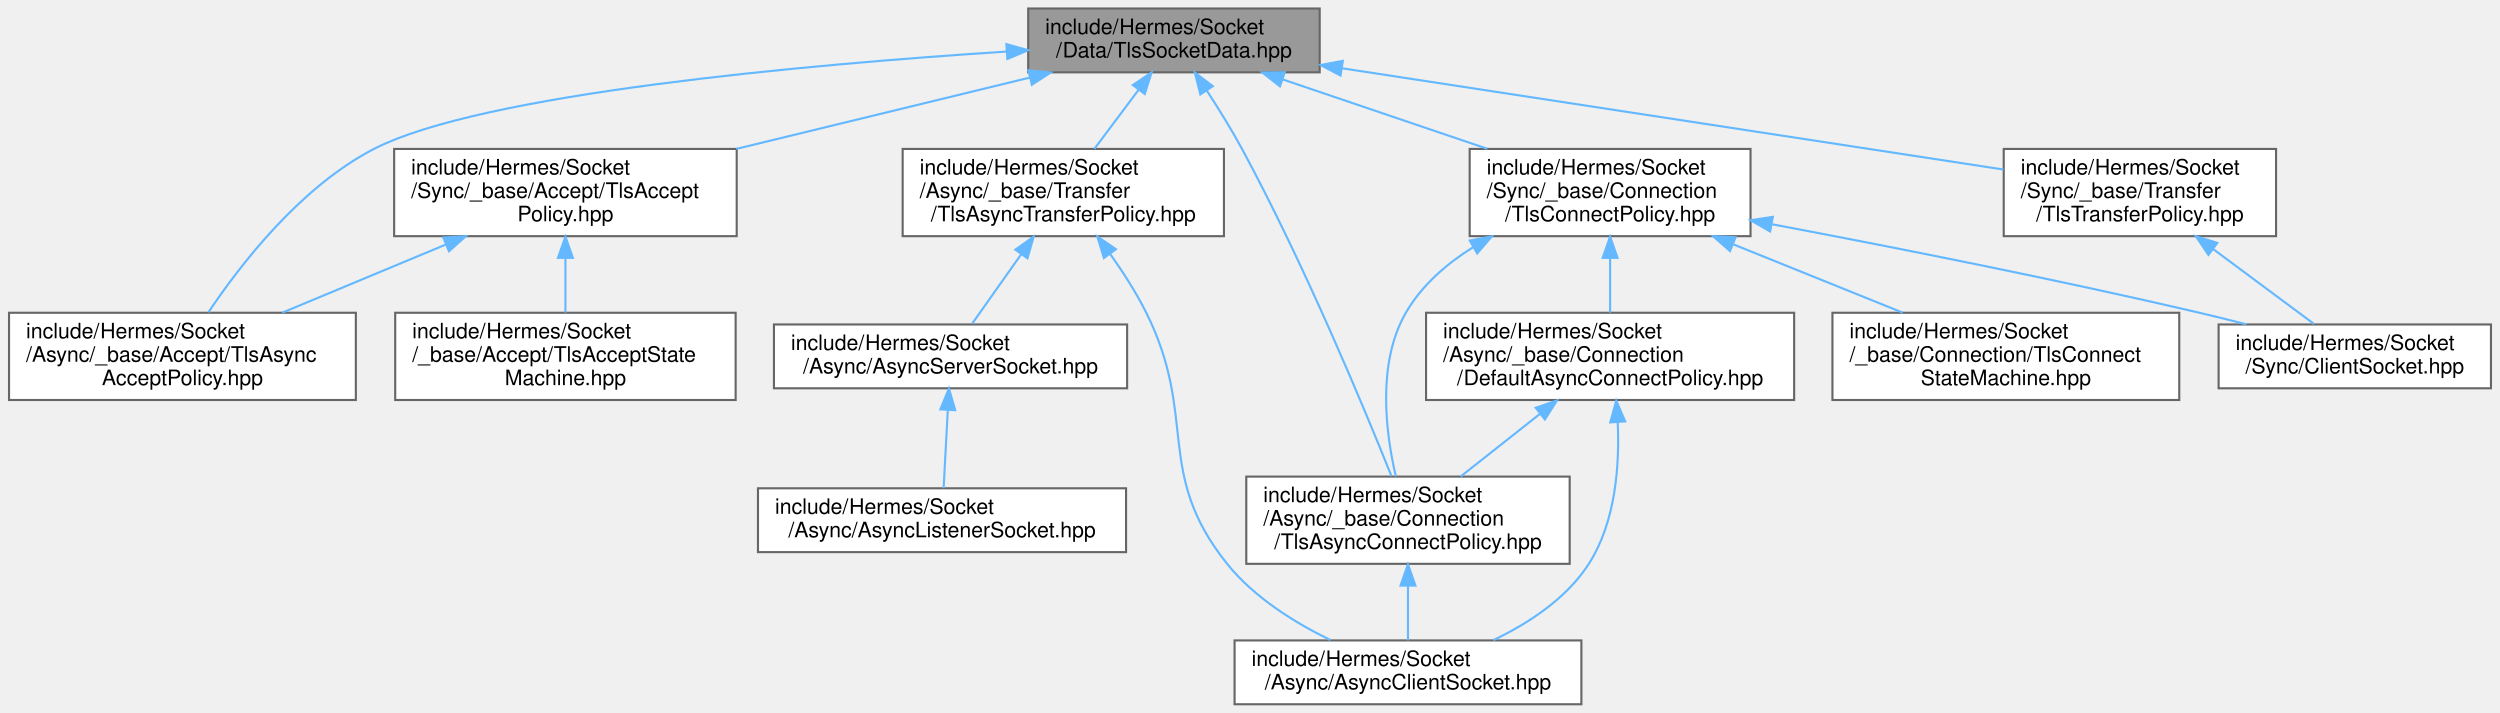
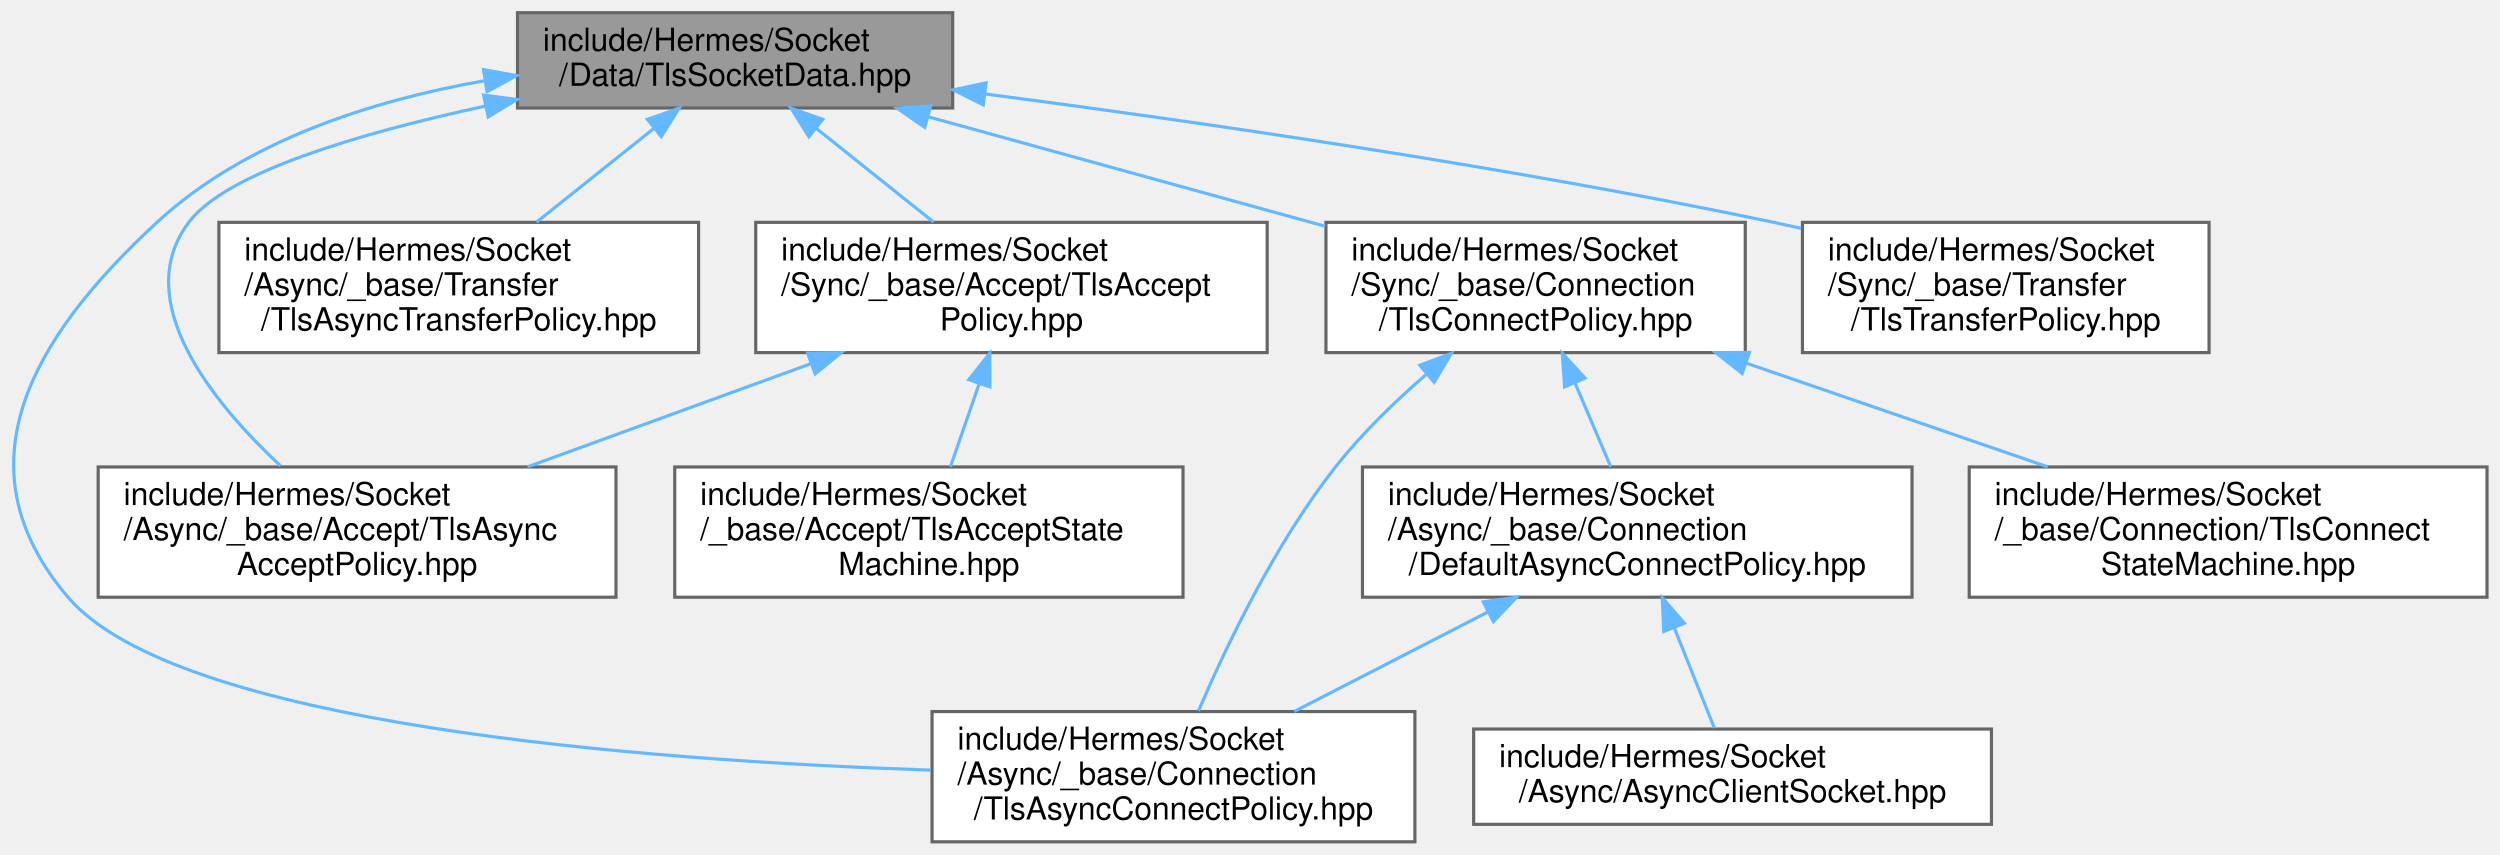
- <svg xmlns="http://www.w3.org/2000/svg" xmlns:xlink="http://www.w3.org/1999/xlink" width="1175pt" height="335pt" viewBox="0.00 0.00 1174.50 335.00">
-   <g id="graph0" class="graph" transform="scale(1 1) rotate(0) translate(4 331)">
+ <svg xmlns="http://www.w3.org/2000/svg" xmlns:xlink="http://www.w3.org/1999/xlink" width="787pt" height="269pt" viewBox="0.00 0.00 786.82 269.00">
+   <g id="graph0" class="graph" transform="scale(1 1) rotate(0) translate(4 265)">
    <g id="Node000001" class="node">
      <g id="a_Node000001">
        <a xlink:title=" ">
-           <polygon fill="#999999" stroke="#666666" points="616,-327 479,-327 479,-297 616,-297 616,-327" />
-           <text text-anchor="start" x="487" y="-315" font-family="Helvetica,sans-Serif" font-size="10.00">include/Hermes/Socket</text>
-           <text text-anchor="middle" x="547.5" y="-304" font-family="Helvetica,sans-Serif" font-size="10.00">/Data/TlsSocketData.hpp</text>
+           <polygon fill="#999999" stroke="#666666" points="295.82,-261 158.82,-261 158.82,-231 295.82,-231 295.82,-261" />
+           <text text-anchor="start" x="166.82" y="-249" font-family="Helvetica,sans-Serif" font-size="10.00">include/Hermes/Socket</text>
+           <text text-anchor="middle" x="227.32" y="-238" font-family="Helvetica,sans-Serif" font-size="10.00">/Data/TlsSocketData.hpp</text>
        </a>
      </g>
    </g>
    <g id="Node000002" class="node">
      <g id="a_Node000002">
        <a xlink:href="_tls_async_accept_policy_8hpp.html" target="_top" xlink:title=" ">
-           <polygon fill="white" stroke="#666666" points="163,-184 0,-184 0,-143 163,-143 163,-184" />
-           <text text-anchor="start" x="8" y="-172" font-family="Helvetica,sans-Serif" font-size="10.00">include/Hermes/Socket</text>
-           <text text-anchor="start" x="8" y="-161" font-family="Helvetica,sans-Serif" font-size="10.00">/Async/_base/Accept/TlsAsync</text>
-           <text text-anchor="middle" x="81.5" y="-150" font-family="Helvetica,sans-Serif" font-size="10.00">AcceptPolicy.hpp</text>
+           <polygon fill="white" stroke="#666666" points="189.82,-118 26.82,-118 26.82,-77 189.82,-77 189.82,-118" />
+           <text text-anchor="start" x="34.82" y="-106" font-family="Helvetica,sans-Serif" font-size="10.00">include/Hermes/Socket</text>
+           <text text-anchor="start" x="34.82" y="-95" font-family="Helvetica,sans-Serif" font-size="10.00">/Async/_base/Accept/TlsAsync</text>
+           <text text-anchor="middle" x="108.32" y="-84" font-family="Helvetica,sans-Serif" font-size="10.00">AcceptPolicy.hpp</text>
        </a>
      </g>
    </g>
    <g id="edge1_Node000001_Node000002" class="edge">
      <g id="a_edge1_Node000001_Node000002">
        <a xlink:title=" ">
-           <path fill="none" stroke="#63b8ff" d="M468.85,-306.77C374.23,-300.61 221.83,-286.96 171.5,-261 137.09,-243.25 108.89,-206.88 93.7,-184.21" />
-           <polygon fill="#63b8ff" stroke="#63b8ff" points="468.75,-310.27 478.95,-307.41 469.2,-303.28 468.75,-310.27" />
+           <path fill="none" stroke="#63b8ff" d="M148.68,-231.6C109.13,-223.08 67.11,-210.7 55.32,-195 36.84,-170.39 62.57,-138.57 84.21,-118.34" />
+           <polygon fill="#63b8ff" stroke="#63b8ff" points="148.16,-235.06 158.66,-233.68 149.59,-228.21 148.16,-235.06" />
        </a>
      </g>
    </g>
    <g id="Node000003" class="node">
      <g id="a_Node000003">
        <a xlink:href="_tls_async_connect_policy_8hpp.html" target="_top" xlink:title=" ">
-           <polygon fill="white" stroke="#666666" points="733.5,-107 581.5,-107 581.5,-66 733.5,-66 733.5,-107" />
-           <text text-anchor="start" x="589.5" y="-95" font-family="Helvetica,sans-Serif" font-size="10.00">include/Hermes/Socket</text>
-           <text text-anchor="start" x="589.5" y="-84" font-family="Helvetica,sans-Serif" font-size="10.00">/Async/_base/Connection</text>
-           <text text-anchor="middle" x="657.5" y="-73" font-family="Helvetica,sans-Serif" font-size="10.00">/TlsAsyncConnectPolicy.hpp</text>
+           <polygon fill="white" stroke="#666666" points="441.32,-41 289.32,-41 289.32,0 441.32,0 441.32,-41" />
+           <text text-anchor="start" x="297.32" y="-29" font-family="Helvetica,sans-Serif" font-size="10.00">include/Hermes/Socket</text>
+           <text text-anchor="start" x="297.32" y="-18" font-family="Helvetica,sans-Serif" font-size="10.00">/Async/_base/Connection</text>
+           <text text-anchor="middle" x="365.32" y="-7" font-family="Helvetica,sans-Serif" font-size="10.00">/TlsAsyncConnectPolicy.hpp</text>
        </a>
      </g>
    </g>
    <g id="edge2_Node000001_Node000003" class="edge">
      <g id="a_edge2_Node000001_Node000003">
        <a xlink:title=" ">
-           <path fill="none" stroke="#63b8ff" d="M562.98,-288.36C568.48,-279.94 574.53,-270.19 579.5,-261 608.73,-206.97 636.66,-139.86 649.75,-107.2" />
-           <polygon fill="#63b8ff" stroke="#63b8ff" points="559.93,-286.63 557.32,-296.9 565.76,-290.5 559.93,-286.63" />
+           <path fill="none" stroke="#63b8ff" d="M148.25,-239.55C112.96,-233.36 73.16,-220.68 45.32,-195 5.7,-158.45 -17.67,-118.01 17.32,-77 51.52,-36.91 197.24,-25.65 288.93,-22.56" />
+           <polygon fill="#63b8ff" stroke="#63b8ff" points="148.13,-243.08 158.55,-241.2 149.23,-236.16 148.13,-243.08" />
+         </a>
+       </g>
+     </g>
+     <g id="Node000004" class="node">
+       <g id="a_Node000004">
+         <a xlink:href="_tls_async_transfer_policy_8hpp.html" target="_top" xlink:title=" ">
+           <polygon fill="white" stroke="#666666" points="215.82,-195 64.82,-195 64.82,-154 215.82,-154 215.82,-195" />
+           <text text-anchor="start" x="72.82" y="-183" font-family="Helvetica,sans-Serif" font-size="10.00">include/Hermes/Socket</text>
+           <text text-anchor="start" x="72.82" y="-172" font-family="Helvetica,sans-Serif" font-size="10.00">/Async/_base/Transfer</text>
+           <text text-anchor="middle" x="140.32" y="-161" font-family="Helvetica,sans-Serif" font-size="10.00">/TlsAsyncTransferPolicy.hpp</text>
+         </a>
+       </g>
+     </g>
+     <g id="edge3_Node000001_Node000004" class="edge">
+       <g id="a_edge3_Node000001_Node000004">
+         <a xlink:title=" ">
+           <path fill="none" stroke="#63b8ff" d="M201.66,-224.5C190.02,-215.21 176.32,-204.26 164.82,-195.07" />
+           <polygon fill="#63b8ff" stroke="#63b8ff" points="199.71,-227.43 209.71,-230.94 204.08,-221.96 199.71,-227.43" />
        </a>
      </g>
    </g>
    <g id="Node000005" class="node">
      <g id="a_Node000005">
-         <a xlink:href="_tls_async_transfer_policy_8hpp.html" target="_top" xlink:title=" ">
-           <polygon fill="white" stroke="#666666" points="571,-261 420,-261 420,-220 571,-220 571,-261" />
-           <text text-anchor="start" x="428" y="-249" font-family="Helvetica,sans-Serif" font-size="10.00">include/Hermes/Socket</text>
-           <text text-anchor="start" x="428" y="-238" font-family="Helvetica,sans-Serif" font-size="10.00">/Async/_base/Transfer</text>
-           <text text-anchor="middle" x="495.5" y="-227" font-family="Helvetica,sans-Serif" font-size="10.00">/TlsAsyncTransferPolicy.hpp</text>
+         <a xlink:href="_tls_accept_policy_8hpp.html" target="_top" xlink:title=" ">
+           <polygon fill="white" stroke="#666666" points="394.82,-195 233.82,-195 233.82,-154 394.82,-154 394.82,-195" />
+           <text text-anchor="start" x="241.82" y="-183" font-family="Helvetica,sans-Serif" font-size="10.00">include/Hermes/Socket</text>
+           <text text-anchor="start" x="241.82" y="-172" font-family="Helvetica,sans-Serif" font-size="10.00">/Sync/_base/Accept/TlsAccept</text>
+           <text text-anchor="middle" x="314.32" y="-161" font-family="Helvetica,sans-Serif" font-size="10.00">Policy.hpp</text>
        </a>
      </g>
    </g>
    <g id="edge4_Node000001_Node000005" class="edge">
      <g id="a_edge4_Node000001_Node000005">
        <a xlink:title=" ">
-           <path fill="none" stroke="#63b8ff" d="M530.94,-288.86C524.26,-279.94 516.62,-269.72 510.14,-261.07" />
-           <polygon fill="#63b8ff" stroke="#63b8ff" points="528.18,-291.03 536.98,-296.94 533.79,-286.83 528.18,-291.03" />
+           <path fill="none" stroke="#63b8ff" d="M252.97,-224.5C264.61,-215.21 278.32,-204.26 289.82,-195.07" />
+           <polygon fill="#63b8ff" stroke="#63b8ff" points="250.55,-221.96 244.92,-230.94 254.92,-227.43 250.55,-221.96" />
+         </a>
+       </g>
+     </g>
+     <g id="Node000007" class="node">
+       <g id="a_Node000007">
+         <a xlink:href="_tls_connect_policy_8hpp.html" target="_top" xlink:title=" ">
+           <polygon fill="white" stroke="#666666" points="545.32,-195 413.32,-195 413.32,-154 545.32,-154 545.32,-195" />
+           <text text-anchor="start" x="421.32" y="-183" font-family="Helvetica,sans-Serif" font-size="10.00">include/Hermes/Socket</text>
+           <text text-anchor="start" x="421.32" y="-172" font-family="Helvetica,sans-Serif" font-size="10.00">/Sync/_base/Connection</text>
+           <text text-anchor="middle" x="479.32" y="-161" font-family="Helvetica,sans-Serif" font-size="10.00">/TlsConnectPolicy.hpp</text>
+         </a>
+       </g>
+     </g>
+     <g id="edge7_Node000001_Node000007" class="edge">
+       <g id="a_edge7_Node000001_Node000007">
+         <a xlink:title=" ">
+           <path fill="none" stroke="#63b8ff" d="M288.16,-228.22C325.89,-217.81 374.38,-204.44 413.08,-193.77" />
+           <polygon fill="#63b8ff" stroke="#63b8ff" points="287.02,-224.9 278.31,-230.94 288.88,-231.65 287.02,-224.9" />
+         </a>
+       </g>
+     </g>
+     <g id="Node000011" class="node">
+       <g id="a_Node000011">
+         <a xlink:href="_tls_transfer_policy_8hpp.html" target="_top" xlink:title=" ">
+           <polygon fill="white" stroke="#666666" points="691.32,-195 563.32,-195 563.32,-154 691.32,-154 691.32,-195" />
+           <text text-anchor="start" x="571.32" y="-183" font-family="Helvetica,sans-Serif" font-size="10.00">include/Hermes/Socket</text>
+           <text text-anchor="start" x="571.32" y="-172" font-family="Helvetica,sans-Serif" font-size="10.00">/Sync/_base/Transfer</text>
+           <text text-anchor="middle" x="627.32" y="-161" font-family="Helvetica,sans-Serif" font-size="10.00">/TlsTransferPolicy.hpp</text>
+         </a>
+       </g>
+     </g>
+     <g id="edge13_Node000001_Node000011" class="edge">
+       <g id="a_edge13_Node000001_Node000011">
+         <a xlink:title=" ">
+           <path fill="none" stroke="#63b8ff" d="M305.97,-235.43C372.47,-226.75 470.11,-212.63 554.32,-195 557.14,-194.41 560.02,-193.77 562.92,-193.11" />
+           <polygon fill="#63b8ff" stroke="#63b8ff" points="305.44,-231.97 295.98,-236.72 306.34,-238.91 305.44,-231.97" />
+         </a>
+       </g>
+     </g>
+     <g id="edge5_Node000005_Node000002" class="edge">
+       <g id="a_edge5_Node000005_Node000002">
+         <a xlink:title=" ">
+           <path fill="none" stroke="#63b8ff" d="M251.25,-150.54C222.71,-140.15 189.32,-127.99 161.99,-118.04" />
+           <polygon fill="#63b8ff" stroke="#63b8ff" points="250.14,-153.86 260.73,-153.99 252.53,-147.28 250.14,-153.86" />
+         </a>
+       </g>
+     </g>
+     <g id="Node000006" class="node">
+       <g id="a_Node000006">
+         <a xlink:href="_tls_accept_state_machine_8hpp.html" target="_top" xlink:title=" ">
+           <polygon fill="white" stroke="#666666" points="368.32,-118 208.32,-118 208.32,-77 368.32,-77 368.32,-118" />
+           <text text-anchor="start" x="216.32" y="-106" font-family="Helvetica,sans-Serif" font-size="10.00">include/Hermes/Socket</text>
+           <text text-anchor="start" x="216.32" y="-95" font-family="Helvetica,sans-Serif" font-size="10.00">/_base/Accept/TlsAcceptState</text>
+           <text text-anchor="middle" x="288.32" y="-84" font-family="Helvetica,sans-Serif" font-size="10.00">Machine.hpp</text>
+         </a>
+       </g>
+     </g>
+     <g id="edge6_Node000005_Node000006" class="edge">
+       <g id="a_edge6_Node000005_Node000006">
+         <a xlink:title=" ">
+           <path fill="none" stroke="#63b8ff" d="M304.18,-144.26C301.14,-135.48 297.87,-126.07 295.1,-118.07" />
+           <polygon fill="#63b8ff" stroke="#63b8ff" points="300.9,-145.49 307.49,-153.79 307.52,-143.2 300.9,-145.49" />
+         </a>
+       </g>
+     </g>
+     <g id="edge11_Node000007_Node000003" class="edge">
+       <g id="a_edge11_Node000007_Node000003">
+         <a xlink:title=" ">
+           <path fill="none" stroke="#63b8ff" d="M444.95,-147.19C434.98,-138.56 424.58,-128.48 416.32,-118 397.32,-93.89 381.94,-61.65 373.21,-41.23" />
+           <polygon fill="#63b8ff" stroke="#63b8ff" points="442.88,-150.02 452.79,-153.77 447.38,-144.66 442.88,-150.02" />
        </a>
      </g>
    </g>
    <g id="Node000008" class="node">
      <g id="a_Node000008">
-         <a xlink:href="_tls_accept_policy_8hpp.html" target="_top" xlink:title=" ">
-           <polygon fill="white" stroke="#666666" points="342,-261 181,-261 181,-220 342,-220 342,-261" />
-           <text text-anchor="start" x="189" y="-249" font-family="Helvetica,sans-Serif" font-size="10.00">include/Hermes/Socket</text>
-           <text text-anchor="start" x="189" y="-238" font-family="Helvetica,sans-Serif" font-size="10.00">/Sync/_base/Accept/TlsAccept</text>
-           <text text-anchor="middle" x="261.5" y="-227" font-family="Helvetica,sans-Serif" font-size="10.00">Policy.hpp</text>
-         </a>
-       </g>
-     </g>
-     <g id="edge8_Node000001_Node000008" class="edge">
-       <g id="a_edge8_Node000001_Node000008">
-         <a xlink:title=" ">
-           <path fill="none" stroke="#63b8ff" d="M479.64,-294.51C438.29,-284.46 385.22,-271.56 341.78,-261.01" />
-           <polygon fill="#63b8ff" stroke="#63b8ff" points="479.08,-297.98 489.62,-296.94 480.73,-291.17 479.08,-297.98" />
+         <a xlink:href="_default_async_connect_policy_8hpp.html" target="_top" xlink:title=" ">
+           <polygon fill="white" stroke="#666666" points="597.82,-118 424.82,-118 424.82,-77 597.82,-77 597.82,-118" />
+           <text text-anchor="start" x="432.82" y="-106" font-family="Helvetica,sans-Serif" font-size="10.00">include/Hermes/Socket</text>
+           <text text-anchor="start" x="432.82" y="-95" font-family="Helvetica,sans-Serif" font-size="10.00">/Async/_base/Connection</text>
+           <text text-anchor="middle" x="511.32" y="-84" font-family="Helvetica,sans-Serif" font-size="10.00">/DefaultAsyncConnectPolicy.hpp</text>
+         </a>
+       </g>
+     </g>
+     <g id="edge8_Node000007_Node000008" class="edge">
+       <g id="a_edge8_Node000007_Node000008">
+         <a xlink:title=" ">
+           <path fill="none" stroke="#63b8ff" d="M491.67,-144.55C495.45,-135.69 499.52,-126.15 502.97,-118.07" />
+           <polygon fill="#63b8ff" stroke="#63b8ff" points="488.43,-143.22 487.73,-153.79 494.87,-145.97 488.43,-143.22" />
        </a>
      </g>
    </g>
    <g id="Node000010" class="node">
      <g id="a_Node000010">
-         <a xlink:href="_tls_connect_policy_8hpp.html" target="_top" xlink:title=" ">
-           <polygon fill="white" stroke="#666666" points="818.5,-261 686.5,-261 686.5,-220 818.5,-220 818.5,-261" />
-           <text text-anchor="start" x="694.5" y="-249" font-family="Helvetica,sans-Serif" font-size="10.00">include/Hermes/Socket</text>
-           <text text-anchor="start" x="694.5" y="-238" font-family="Helvetica,sans-Serif" font-size="10.00">/Sync/_base/Connection</text>
-           <text text-anchor="middle" x="752.5" y="-227" font-family="Helvetica,sans-Serif" font-size="10.00">/TlsConnectPolicy.hpp</text>
-         </a>
-       </g>
-     </g>
-     <g id="edge11_Node000001_Node000010" class="edge">
-       <g id="a_edge11_Node000001_Node000010">
-         <a xlink:title=" ">
-           <path fill="none" stroke="#63b8ff" d="M598.58,-293.68C627.79,-283.78 664.51,-271.33 694.77,-261.07" />
-           <polygon fill="#63b8ff" stroke="#63b8ff" points="597.33,-290.41 588.98,-296.94 599.58,-297.04 597.33,-290.41" />
-         </a>
-       </g>
-     </g>
-     <g id="Node000014" class="node">
-       <g id="a_Node000014">
-         <a xlink:href="_tls_transfer_policy_8hpp.html" target="_top" xlink:title=" ">
-           <polygon fill="white" stroke="#666666" points="1065.5,-261 937.5,-261 937.5,-220 1065.5,-220 1065.5,-261" />
-           <text text-anchor="start" x="945.5" y="-249" font-family="Helvetica,sans-Serif" font-size="10.00">include/Hermes/Socket</text>
-           <text text-anchor="start" x="945.5" y="-238" font-family="Helvetica,sans-Serif" font-size="10.00">/Sync/_base/Transfer</text>
-           <text text-anchor="middle" x="1001.5" y="-227" font-family="Helvetica,sans-Serif" font-size="10.00">/TlsTransferPolicy.hpp</text>
-         </a>
-       </g>
-     </g>
-     <g id="edge18_Node000001_Node000014" class="edge">
-       <g id="a_edge18_Node000001_Node000014">
-         <a xlink:title=" ">
-           <path fill="none" stroke="#63b8ff" d="M626.41,-298.92C714.61,-285.42 855.74,-263.81 937.41,-251.31" />
-           <polygon fill="#63b8ff" stroke="#63b8ff" points="625.81,-295.47 616.45,-300.44 626.87,-302.39 625.81,-295.47" />
-         </a>
-       </g>
-     </g>
-     <g id="Node000004" class="node">
-       <g id="a_Node000004">
-         <a xlink:href="_async_client_socket_8hpp.html" target="_top" xlink:title=" ">
-           <polygon fill="white" stroke="#666666" points="739,-30 576,-30 576,0 739,0 739,-30" />
-           <text text-anchor="start" x="584" y="-18" font-family="Helvetica,sans-Serif" font-size="10.00">include/Hermes/Socket</text>
-           <text text-anchor="middle" x="657.5" y="-7" font-family="Helvetica,sans-Serif" font-size="10.00">/Async/AsyncClientSocket.hpp</text>
-         </a>
-       </g>
-     </g>
-     <g id="edge3_Node000003_Node000004" class="edge">
-       <g id="a_edge3_Node000003_Node000004">
-         <a xlink:title=" ">
-           <path fill="none" stroke="#63b8ff" d="M657.5,-55.66C657.5,-46.76 657.5,-37.42 657.5,-30.04" />
-           <polygon fill="#63b8ff" stroke="#63b8ff" points="654,-55.77 657.5,-65.77 661,-55.77 654,-55.77" />
-         </a>
-       </g>
-     </g>
-     <g id="edge5_Node000005_Node000004" class="edge">
-       <g id="a_edge5_Node000005_Node000004">
-         <a xlink:title=" ">
-           <path fill="none" stroke="#63b8ff" d="M517.47,-211.72C523.55,-203.16 529.78,-193.49 534.5,-184 559.06,-134.68 538.06,-109 572.5,-66 585.13,-50.23 604.18,-38.38 621.04,-30.18" />
-           <polygon fill="#63b8ff" stroke="#63b8ff" points="514.59,-209.73 511.49,-219.86 520.23,-213.87 514.59,-209.73" />
-         </a>
-       </g>
-     </g>
-     <g id="Node000006" class="node">
-       <g id="a_Node000006">
-         <a xlink:href="_async_server_socket_8hpp.html" target="_top" xlink:title=" ">
-           <polygon fill="white" stroke="#666666" points="525.5,-178.5 359.5,-178.5 359.5,-148.5 525.5,-148.5 525.5,-178.5" />
-           <text text-anchor="start" x="367.5" y="-166.5" font-family="Helvetica,sans-Serif" font-size="10.00">include/Hermes/Socket</text>
-           <text text-anchor="middle" x="442.5" y="-155.5" font-family="Helvetica,sans-Serif" font-size="10.00">/Async/AsyncServerSocket.hpp</text>
-         </a>
-       </g>
-     </g>
-     <g id="edge6_Node000005_Node000006" class="edge">
-       <g id="a_edge6_Node000005_Node000006">
-         <a xlink:title=" ">
-           <path fill="none" stroke="#63b8ff" d="M475.78,-211.59C467.91,-200.46 459.19,-188.12 452.65,-178.86" />
-           <polygon fill="#63b8ff" stroke="#63b8ff" points="472.95,-213.65 481.57,-219.79 478.66,-209.61 472.95,-213.65" />
-         </a>
-       </g>
-     </g>
-     <g id="Node000007" class="node">
-       <g id="a_Node000007">
-         <a xlink:href="_async_listener_socket_8hpp.html" target="_top" xlink:title=" ">
-           <polygon fill="white" stroke="#666666" points="525,-101.5 352,-101.5 352,-71.5 525,-71.5 525,-101.5" />
-           <text text-anchor="start" x="360" y="-89.5" font-family="Helvetica,sans-Serif" font-size="10.00">include/Hermes/Socket</text>
-           <text text-anchor="middle" x="438.5" y="-78.5" font-family="Helvetica,sans-Serif" font-size="10.00">/Async/AsyncListenerSocket.hpp</text>
-         </a>
-       </g>
-     </g>
-     <g id="edge7_Node000006_Node000007" class="edge">
-       <g id="a_edge7_Node000006_Node000007">
-         <a xlink:title=" ">
-           <path fill="none" stroke="#63b8ff" d="M441.2,-138.04C440.55,-125.95 439.8,-111.79 439.25,-101.54" />
-           <polygon fill="#63b8ff" stroke="#63b8ff" points="437.72,-138.59 441.75,-148.39 444.71,-138.22 437.72,-138.59" />
-         </a>
-       </g>
-     </g>
-     <g id="edge9_Node000008_Node000002" class="edge">
-       <g id="a_edge9_Node000008_Node000002">
-         <a xlink:title=" ">
-           <path fill="none" stroke="#63b8ff" d="M205.42,-216.13C180.69,-205.83 151.97,-193.86 128.4,-184.04" />
-           <polygon fill="#63b8ff" stroke="#63b8ff" points="204.1,-219.37 214.68,-219.99 206.79,-212.91 204.1,-219.37" />
+         <a xlink:href="_tls_connect_state_machine_8hpp.html" target="_top" xlink:title=" ">
+           <polygon fill="white" stroke="#666666" points="778.82,-118 615.82,-118 615.82,-77 778.82,-77 778.82,-118" />
+           <text text-anchor="start" x="623.82" y="-106" font-family="Helvetica,sans-Serif" font-size="10.00">include/Hermes/Socket</text>
+           <text text-anchor="start" x="623.82" y="-95" font-family="Helvetica,sans-Serif" font-size="10.00">/_base/Connection/TlsConnect</text>
+           <text text-anchor="middle" x="697.32" y="-84" font-family="Helvetica,sans-Serif" font-size="10.00">StateMachine.hpp</text>
+         </a>
+       </g>
+     </g>
+     <g id="edge12_Node000007_Node000010" class="edge">
+       <g id="a_edge12_Node000007_Node000010">
+         <a xlink:title=" ">
+           <path fill="none" stroke="#63b8ff" d="M545.66,-150.67C575.96,-140.25 611.47,-128.03 640.52,-118.04" />
+           <polygon fill="#63b8ff" stroke="#63b8ff" points="544.34,-147.43 536.03,-153.99 546.62,-154.05 544.34,-147.43" />
+         </a>
+       </g>
+     </g>
+     <g id="edge10_Node000008_Node000003" class="edge">
+       <g id="a_edge10_Node000008_Node000003">
+         <a xlink:title=" ">
+           <path fill="none" stroke="#63b8ff" d="M464.23,-72.31C444.54,-62.2 421.97,-50.6 403.36,-41.04" />
+           <polygon fill="#63b8ff" stroke="#63b8ff" points="462.85,-75.53 473.34,-76.99 466.04,-69.31 462.85,-75.53" />
        </a>
      </g>
    </g>
    <g id="Node000009" class="node">
      <g id="a_Node000009">
-         <a xlink:href="_tls_accept_state_machine_8hpp.html" target="_top" xlink:title=" ">
-           <polygon fill="white" stroke="#666666" points="341.5,-184 181.5,-184 181.5,-143 341.5,-143 341.5,-184" />
-           <text text-anchor="start" x="189.5" y="-172" font-family="Helvetica,sans-Serif" font-size="10.00">include/Hermes/Socket</text>
-           <text text-anchor="start" x="189.5" y="-161" font-family="Helvetica,sans-Serif" font-size="10.00">/_base/Accept/TlsAcceptState</text>
-           <text text-anchor="middle" x="261.5" y="-150" font-family="Helvetica,sans-Serif" font-size="10.00">Machine.hpp</text>
-         </a>
-       </g>
-     </g>
-     <g id="edge10_Node000008_Node000009" class="edge">
-       <g id="a_edge10_Node000008_Node000009">
-         <a xlink:title=" ">
-           <path fill="none" stroke="#63b8ff" d="M261.5,-209.69C261.5,-201.08 261.5,-191.9 261.5,-184.07" />
-           <polygon fill="#63b8ff" stroke="#63b8ff" points="258,-209.79 261.5,-219.79 265,-209.79 258,-209.79" />
-         </a>
-       </g>
-     </g>
-     <g id="edge15_Node000010_Node000003" class="edge">
-       <g id="a_edge15_Node000010_Node000003">
-         <a xlink:title=" ">
-           <path fill="none" stroke="#63b8ff" d="M688.09,-214.81C675.48,-206.92 663.89,-196.8 656.5,-184 642.85,-160.35 646.99,-127.69 651.8,-107.09" />
-           <polygon fill="#63b8ff" stroke="#63b8ff" points="686.53,-217.95 696.94,-219.92 690.03,-211.89 686.53,-217.95" />
-         </a>
-       </g>
-     </g>
-     <g id="Node000011" class="node">
-       <g id="a_Node000011">
-         <a xlink:href="_default_async_connect_policy_8hpp.html" target="_top" xlink:title=" ">
-           <polygon fill="white" stroke="#666666" points="839,-184 666,-184 666,-143 839,-143 839,-184" />
-           <text text-anchor="start" x="674" y="-172" font-family="Helvetica,sans-Serif" font-size="10.00">include/Hermes/Socket</text>
-           <text text-anchor="start" x="674" y="-161" font-family="Helvetica,sans-Serif" font-size="10.00">/Async/_base/Connection</text>
-           <text text-anchor="middle" x="752.5" y="-150" font-family="Helvetica,sans-Serif" font-size="10.00">/DefaultAsyncConnectPolicy.hpp</text>
-         </a>
-       </g>
-     </g>
-     <g id="edge12_Node000010_Node000011" class="edge">
-       <g id="a_edge12_Node000010_Node000011">
-         <a xlink:title=" ">
-           <path fill="none" stroke="#63b8ff" d="M752.5,-209.69C752.5,-201.08 752.5,-191.9 752.5,-184.07" />
-           <polygon fill="#63b8ff" stroke="#63b8ff" points="749,-209.79 752.5,-219.79 756,-209.79 749,-209.79" />
-         </a>
-       </g>
-     </g>
-     <g id="Node000012" class="node">
-       <g id="a_Node000012">
-         <a xlink:href="_client_socket_8hpp.html" target="_top" xlink:title=" ">
-           <polygon fill="white" stroke="#666666" points="1166.5,-178.5 1038.5,-178.5 1038.5,-148.5 1166.5,-148.5 1166.5,-178.5" />
-           <text text-anchor="start" x="1046.5" y="-166.5" font-family="Helvetica,sans-Serif" font-size="10.00">include/Hermes/Socket</text>
-           <text text-anchor="middle" x="1102.5" y="-155.5" font-family="Helvetica,sans-Serif" font-size="10.00">/Sync/ClientSocket.hpp</text>
-         </a>
-       </g>
-     </g>
-     <g id="edge16_Node000010_Node000012" class="edge">
-       <g id="a_edge16_Node000010_Node000012">
-         <a xlink:title=" ">
-           <path fill="none" stroke="#63b8ff" d="M828.67,-225.58C884.48,-215.06 961.94,-199.77 1029.5,-184 1036.65,-182.33 1044.17,-180.46 1051.55,-178.55" />
-           <polygon fill="#63b8ff" stroke="#63b8ff" points="827.7,-222.2 818.51,-227.49 828.99,-229.08 827.7,-222.2" />
-         </a>
-       </g>
-     </g>
-     <g id="Node000013" class="node">
-       <g id="a_Node000013">
-         <a xlink:href="_tls_connect_state_machine_8hpp.html" target="_top" xlink:title=" ">
-           <polygon fill="white" stroke="#666666" points="1020,-184 857,-184 857,-143 1020,-143 1020,-184" />
-           <text text-anchor="start" x="865" y="-172" font-family="Helvetica,sans-Serif" font-size="10.00">include/Hermes/Socket</text>
-           <text text-anchor="start" x="865" y="-161" font-family="Helvetica,sans-Serif" font-size="10.00">/_base/Connection/TlsConnect</text>
-           <text text-anchor="middle" x="938.5" y="-150" font-family="Helvetica,sans-Serif" font-size="10.00">StateMachine.hpp</text>
-         </a>
-       </g>
-     </g>
-     <g id="edge17_Node000010_Node000013" class="edge">
-       <g id="a_edge17_Node000010_Node000013">
-         <a xlink:title=" ">
-           <path fill="none" stroke="#63b8ff" d="M810.45,-216.13C836,-205.83 865.69,-193.86 890.04,-184.04" />
-           <polygon fill="#63b8ff" stroke="#63b8ff" points="808.85,-213 800.88,-219.99 811.47,-219.5 808.85,-213" />
-         </a>
-       </g>
-     </g>
-     <g id="edge14_Node000011_Node000003" class="edge">
-       <g id="a_edge14_Node000011_Node000003">
-         <a xlink:title=" ">
-           <path fill="none" stroke="#63b8ff" d="M719.37,-136.35C707.19,-126.73 693.62,-116.01 682.29,-107.07" />
-           <polygon fill="#63b8ff" stroke="#63b8ff" points="717.52,-139.35 727.54,-142.79 721.86,-133.85 717.52,-139.35" />
-         </a>
-       </g>
-     </g>
-     <g id="edge13_Node000011_Node000004" class="edge">
-       <g id="a_edge13_Node000011_Node000004">
-         <a xlink:title=" ">
-           <path fill="none" stroke="#63b8ff" d="M756.08,-132.71C757.01,-112.38 755.14,-85.67 742.5,-66 732.04,-49.72 714.25,-38.08 697.65,-30.14" />
-           <polygon fill="#63b8ff" stroke="#63b8ff" points="752.59,-132.47 755.38,-142.69 759.57,-132.96 752.59,-132.47" />
-         </a>
-       </g>
-     </g>
-     <g id="edge19_Node000014_Node000012" class="edge">
-       <g id="a_edge19_Node000014_Node000012">
-         <a xlink:title=" ">
-           <path fill="none" stroke="#63b8ff" d="M1035.82,-214.01C1051.71,-202.22 1069.98,-188.65 1083.38,-178.7" />
-           <polygon fill="#63b8ff" stroke="#63b8ff" points="1033.71,-211.22 1027.77,-219.99 1037.89,-216.84 1033.71,-211.22" />
+         <a xlink:href="_async_client_socket_8hpp.html" target="_top" xlink:title=" ">
+           <polygon fill="white" stroke="#666666" points="622.82,-35.5 459.82,-35.5 459.82,-5.5 622.82,-5.5 622.82,-35.5" />
+           <text text-anchor="start" x="467.82" y="-23.5" font-family="Helvetica,sans-Serif" font-size="10.00">include/Hermes/Socket</text>
+           <text text-anchor="middle" x="541.32" y="-12.5" font-family="Helvetica,sans-Serif" font-size="10.00">/Async/AsyncClientSocket.hpp</text>
+         </a>
+       </g>
+     </g>
+     <g id="edge9_Node000008_Node000009" class="edge">
+       <g id="a_edge9_Node000008_Node000009">
+         <a xlink:title=" ">
+           <path fill="none" stroke="#63b8ff" d="M523.01,-67.27C527.32,-56.49 532.02,-44.75 535.57,-35.86" />
+           <polygon fill="#63b8ff" stroke="#63b8ff" points="519.66,-66.21 519.2,-76.79 526.16,-68.81 519.66,-66.21" />
        </a>
      </g>
    </g>
  </g>
</svg>
